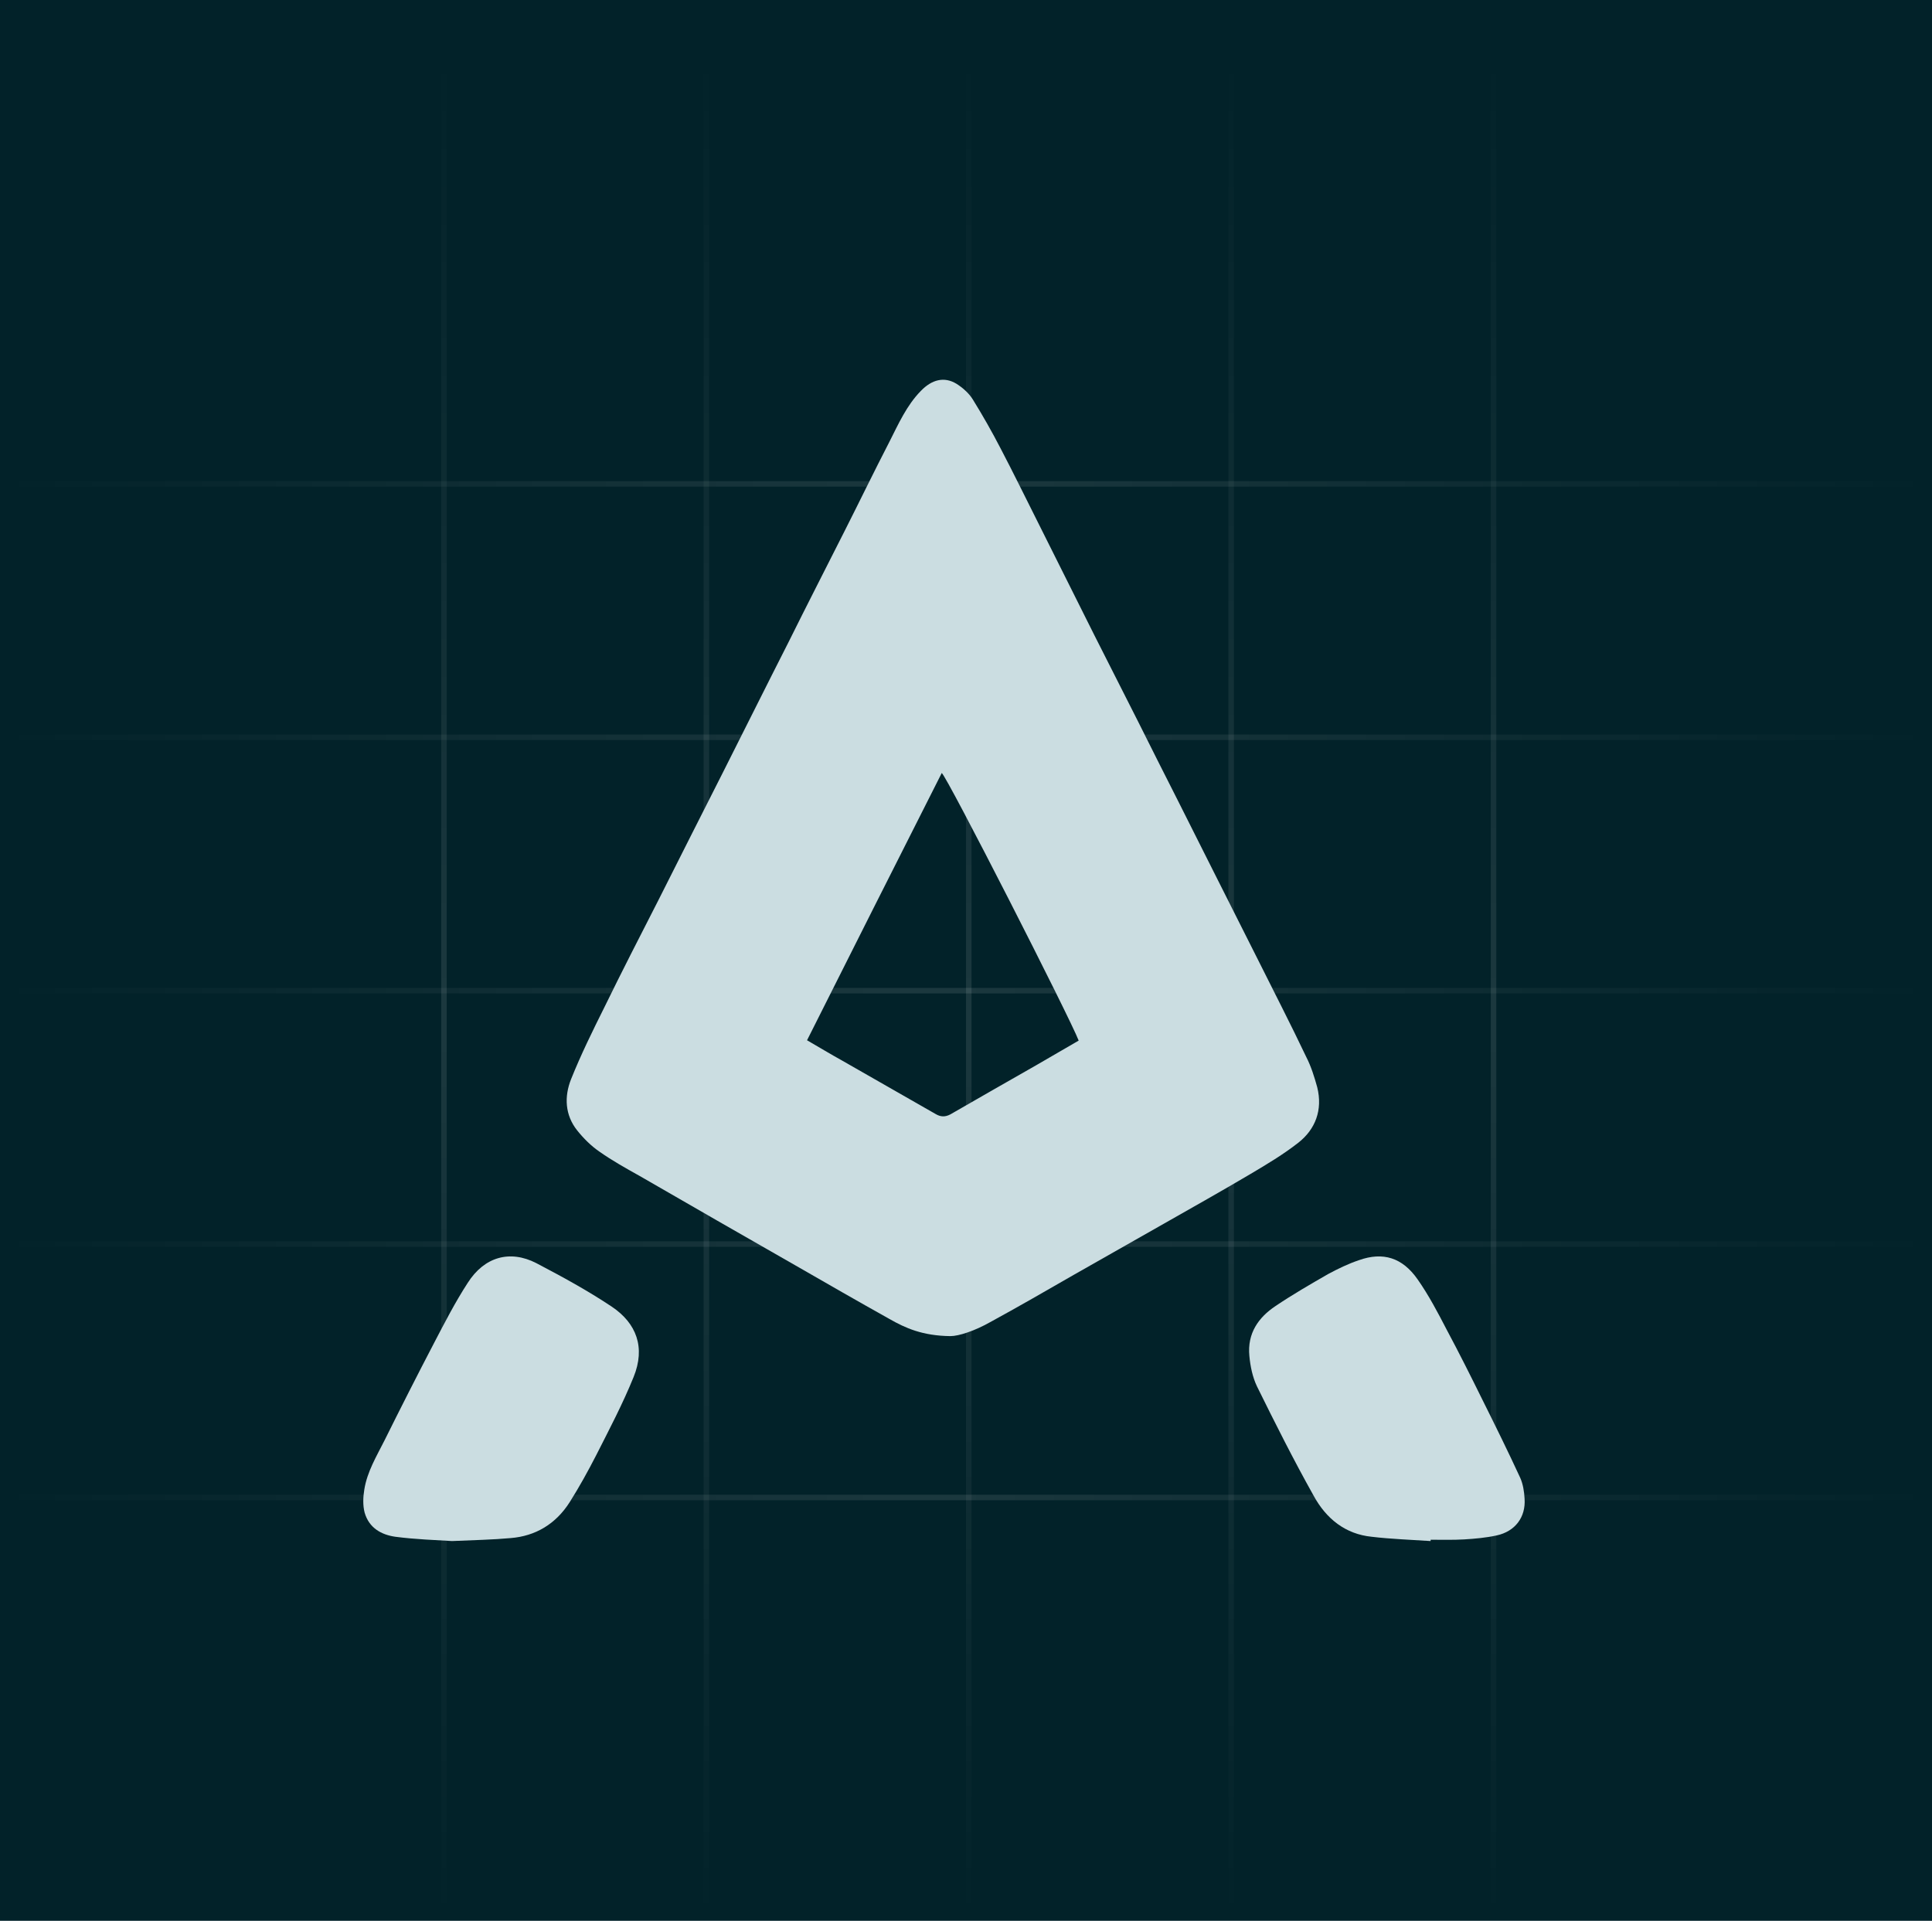
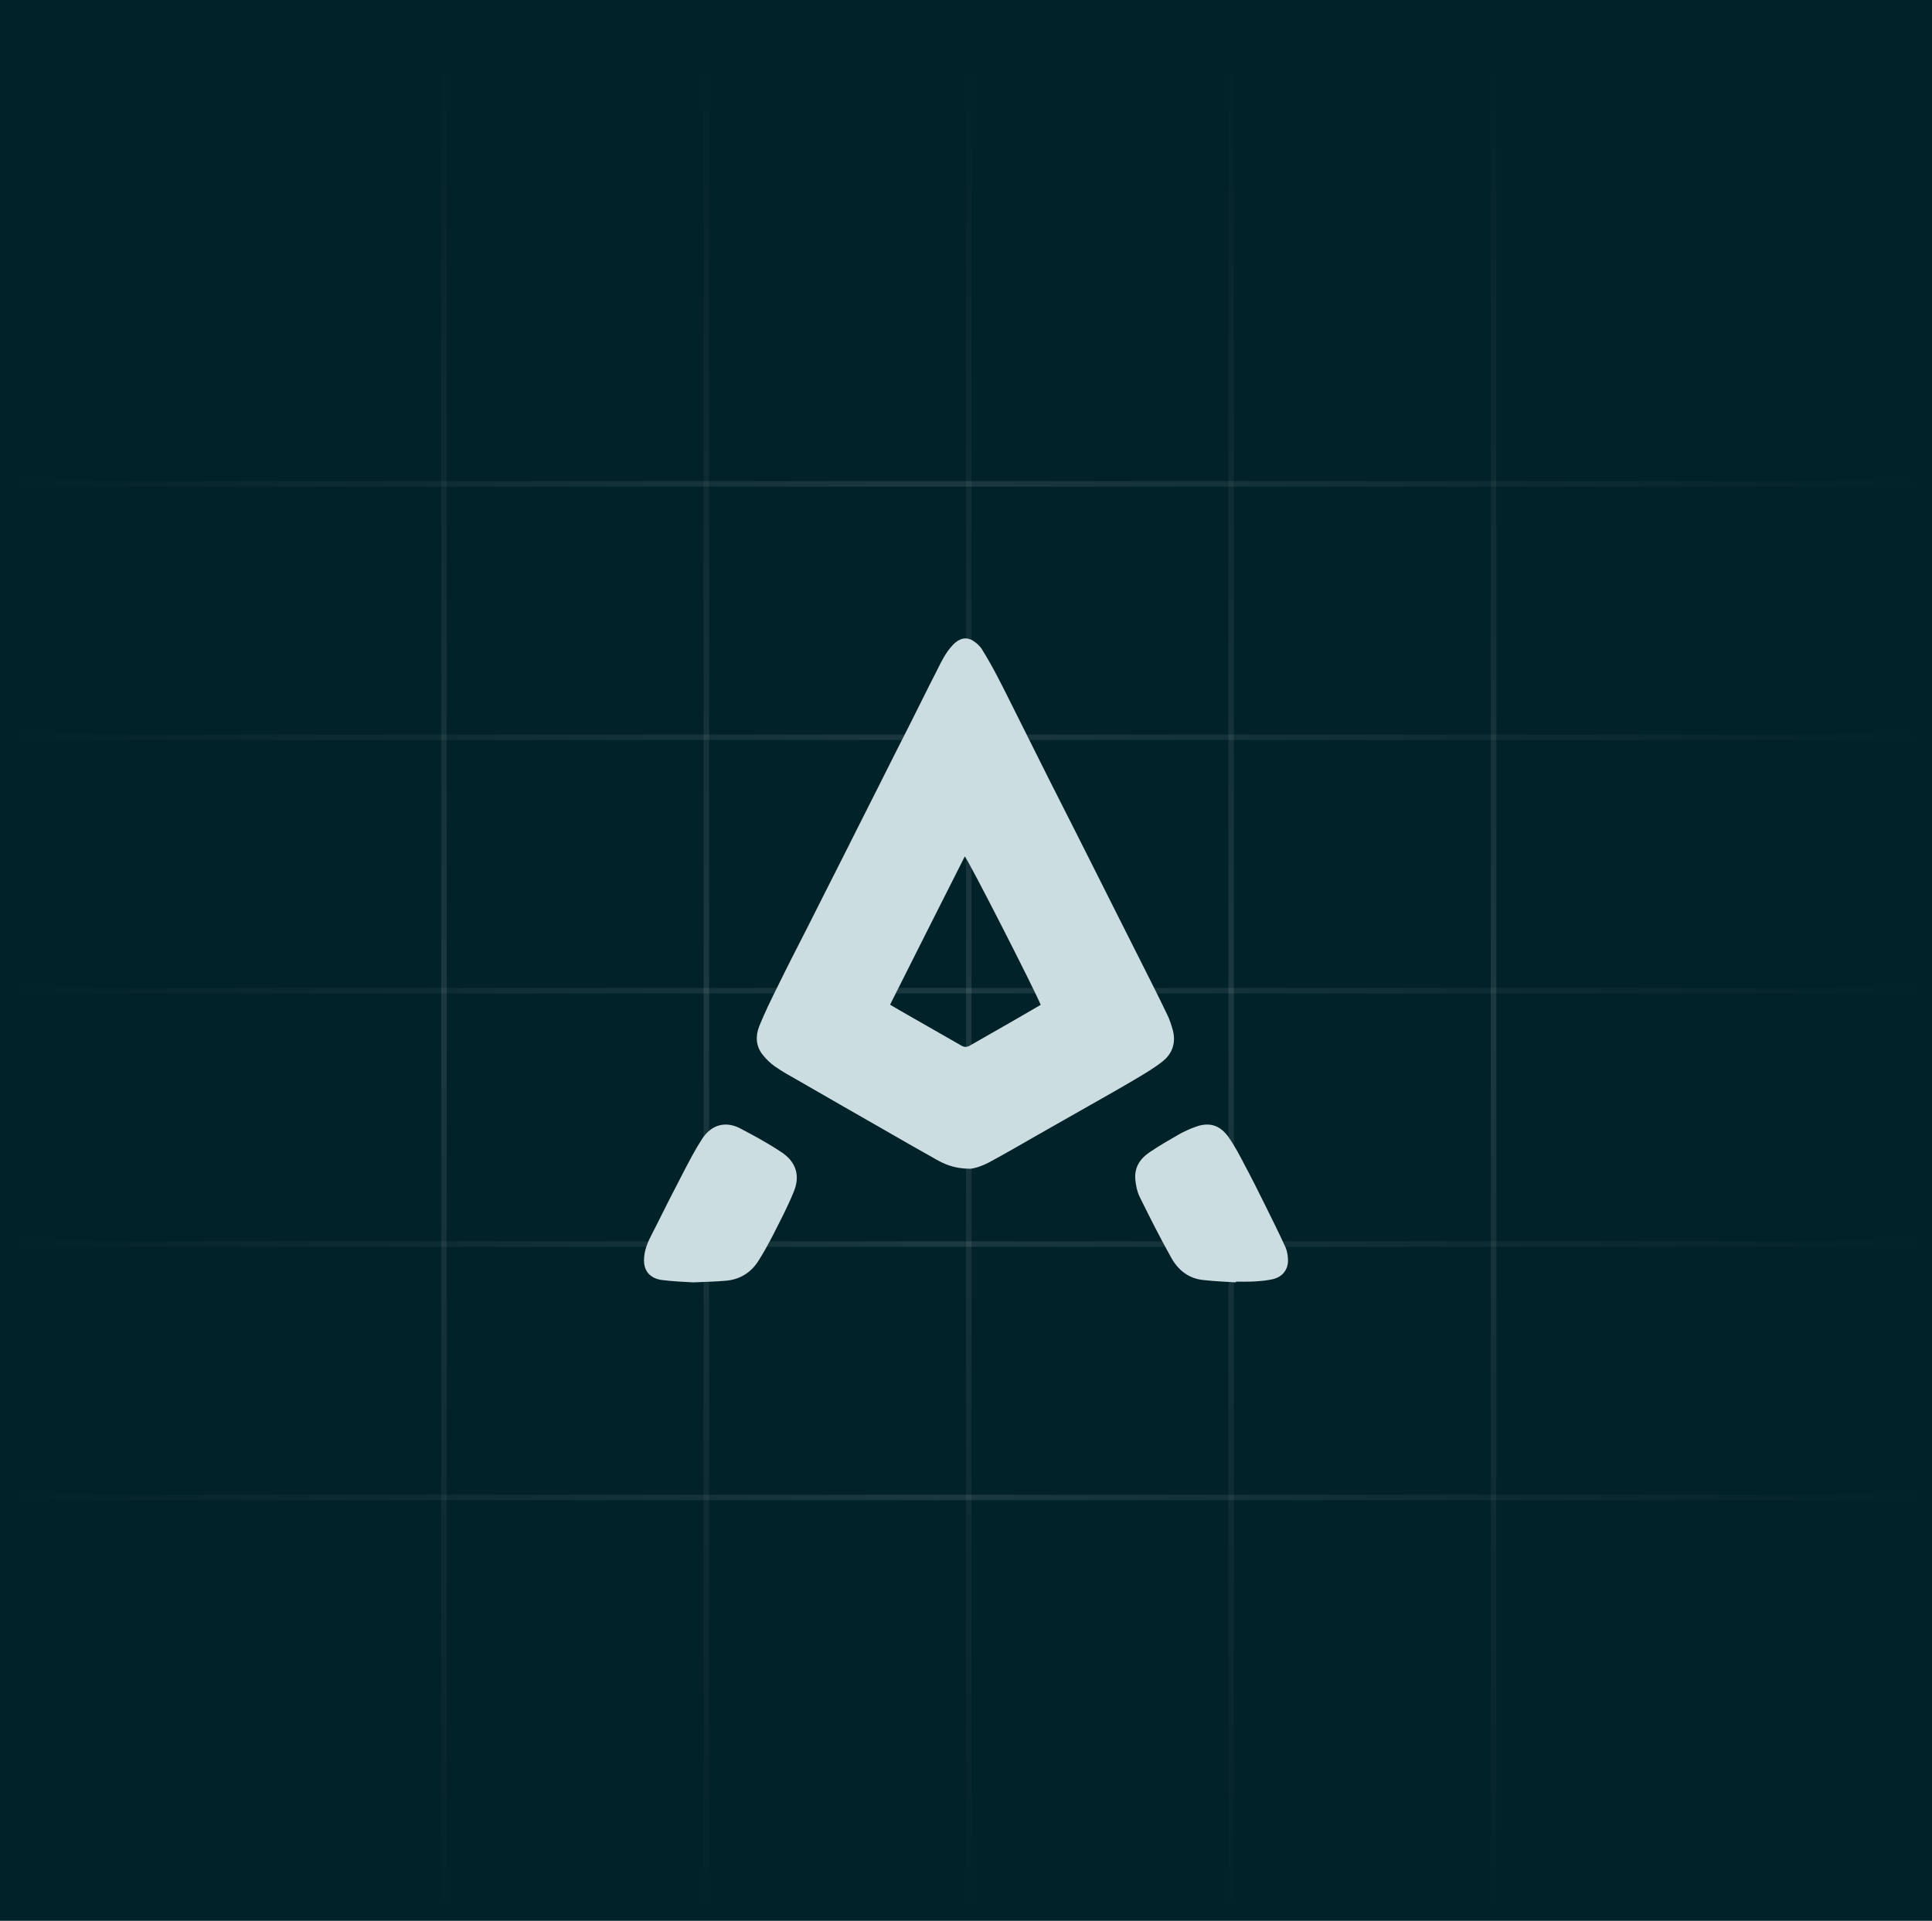
<svg xmlns="http://www.w3.org/2000/svg" width="351" height="349" viewBox="0 0 351 349" fill="none">
  <rect width="351" height="349" fill="#022229" />
  <line x1="80.658" y1="10" x2="80.658" y2="349" stroke="url(#paint0_linear_65_20)" />
  <line x1="128.329" y1="10" x2="128.329" y2="349" stroke="url(#paint1_linear_65_20)" />
  <line x1="176" y1="10" x2="176" y2="349" stroke="url(#paint2_linear_65_20)" />
  <line x1="223.671" y1="10" x2="223.671" y2="349" stroke="url(#paint3_linear_65_20)" />
  <line x1="271.342" y1="10" x2="271.342" y2="349" stroke="url(#paint4_linear_65_20)" />
  <line x1="351" y1="87.918" x2="-4.4485e-08" y2="87.918" stroke="url(#paint5_linear_65_20)" />
  <line x1="351" y1="133.959" x2="-4.52587e-08" y2="133.959" stroke="url(#paint6_linear_65_20)" />
  <line x1="351" y1="180" x2="-4.52587e-08" y2="180" stroke="url(#paint7_linear_65_20)" />
  <line x1="351" y1="226.041" x2="-4.52587e-08" y2="226.041" stroke="url(#paint8_linear_65_20)" />
  <line x1="351" y1="272.083" x2="-4.52587e-08" y2="272.082" stroke="url(#paint9_linear_65_20)" />
-   <path fill-rule="evenodd" clip-rule="evenodd" d="M172.656 242.765C167.622 242.704 164.498 241.315 161.548 239.624C155.82 236.423 150.15 233.161 144.48 229.9C135.031 224.504 125.6 219.088 116.189 213.652C113.702 212.263 111.214 210.874 108.9 209.243C107.395 208.216 106.007 206.827 104.85 205.378C102.651 202.599 102.478 199.277 103.751 196.076C105.544 191.607 107.685 187.258 109.825 182.97C113.007 176.446 116.305 170.044 119.603 163.581C123.479 155.85 127.413 148.119 131.347 140.328C135.281 132.536 139.216 124.624 143.208 116.772C146.563 110.008 150.035 103.243 153.448 96.478C156.167 91.103 158.828 85.606 161.605 80.231C163.225 77.03 164.73 73.647 167.275 71.05C169.3 68.936 171.557 68.393 173.755 69.721C174.912 70.446 176.069 71.473 176.763 72.621C178.557 75.52 180.235 78.479 181.797 81.499C184.111 85.908 186.31 90.438 188.566 94.908C191.979 101.733 195.393 108.558 198.806 115.383C201.468 120.698 204.187 125.953 206.848 131.268C209.201 135.979 211.573 140.69 213.964 145.401C216.394 150.294 218.882 155.126 221.312 160.018C223.684 164.669 225.998 169.38 228.37 174.031C231.379 180.07 234.445 185.99 237.338 192.09C238.205 193.781 238.784 195.653 239.305 197.526C240.346 201.693 238.958 205.196 235.891 207.612C233.114 209.787 230.164 211.538 227.213 213.29C222.006 216.37 216.741 219.33 211.534 222.289C206.038 225.43 200.542 228.51 195.046 231.651C190.012 234.55 184.979 237.45 179.888 240.228C177.111 241.798 174.218 242.765 172.656 242.765ZM146.621 189.009C148.82 190.278 150.902 191.546 152.985 192.694C158.655 195.955 164.325 199.157 169.994 202.418C170.92 202.962 171.73 202.962 172.656 202.478C177.805 199.519 182.954 196.559 188.161 193.6C190.745 192.11 193.349 190.6 195.971 189.07C194.409 184.963 171.962 140.932 171.094 140.449C162.936 156.575 154.779 172.762 146.621 189.009Z" fill="#CBDDE1" />
-   <path d="M259.912 280C256.336 279.76 252.703 279.64 249.185 279.219C244.456 278.739 240.938 275.977 238.632 271.715C234.998 265.231 231.654 258.567 228.366 251.903C227.559 250.222 227.155 248.241 226.982 246.38C226.579 242.238 228.655 239.356 231.711 237.315C234.825 235.214 238.055 233.352 241.284 231.491C243.072 230.531 244.918 229.63 246.878 228.97C251.261 227.409 254.779 228.49 257.547 232.452C259.566 235.334 261.238 238.515 262.853 241.637C265.102 245.84 267.236 250.102 269.369 254.425C271.676 259.048 273.983 263.73 276.174 268.473C276.693 269.614 276.924 271.055 276.982 272.315C277.212 275.677 275.252 278.259 271.907 278.979C270.004 279.399 267.985 279.58 266.025 279.7C264.006 279.82 261.93 279.76 259.912 279.76C259.912 279.84 259.912 279.92 259.912 280Z" fill="#CBDDE1" />
-   <path d="M82.127 280C79.229 279.82 75.462 279.7 71.81 279.219C69.318 278.859 67.058 277.658 66.246 274.836C65.899 273.515 65.957 272.013 66.188 270.632C66.71 267.39 68.391 264.627 69.84 261.745C72.796 255.8 75.809 249.855 78.881 243.97C80.794 240.307 82.706 236.584 84.966 233.102C87.98 228.358 92.617 227.037 97.427 229.499C102.122 231.961 106.758 234.483 111.163 237.425C115.626 240.428 117.307 244.811 115.104 250.216C113.134 255.079 110.699 259.703 108.323 264.387C106.816 267.329 105.251 270.152 103.513 272.914C100.963 276.937 97.253 279.099 92.791 279.459C89.487 279.76 86.242 279.82 82.127 280Z" fill="#CBDDE1" />
+   <path fill-rule="evenodd" clip-rule="evenodd" d="M176.141 212.353C173.35 212.319 171.618 211.549 169.981 210.611C166.805 208.836 163.661 207.028 160.518 205.219C155.278 202.227 150.049 199.224 144.83 196.21C143.451 195.44 142.071 194.669 140.788 193.765C139.954 193.196 139.184 192.426 138.542 191.622C137.323 190.081 137.227 188.239 137.933 186.464C138.927 183.986 140.114 181.574 141.301 179.196C143.066 175.579 144.894 172.029 146.723 168.446C148.872 164.159 151.054 159.872 153.235 155.551C155.417 151.231 157.598 146.844 159.812 142.49C161.672 138.739 163.597 134.988 165.49 131.237C166.998 128.256 168.474 125.208 170.013 122.228C170.912 120.452 171.746 118.577 173.157 117.137C174.28 115.965 175.531 115.663 176.75 116.4C177.392 116.802 178.034 117.371 178.419 118.008C179.413 119.615 180.343 121.256 181.21 122.931C182.493 125.376 183.712 127.888 184.963 130.366C186.856 134.15 188.749 137.935 190.641 141.72C192.117 144.667 193.625 147.581 195.101 150.528C196.405 153.14 197.721 155.752 199.047 158.365C200.394 161.078 201.773 163.757 203.121 166.47C204.436 169.049 205.719 171.661 207.035 174.24C208.703 177.589 210.403 180.871 212.007 184.254C212.488 185.191 212.809 186.23 213.098 187.268C213.675 189.579 212.905 191.521 211.205 192.861C209.665 194.067 208.029 195.038 206.393 196.009C203.506 197.717 200.586 199.358 197.699 200.999C194.651 202.741 191.604 204.449 188.556 206.19C185.765 207.798 182.974 209.406 180.151 210.946C178.611 211.817 177.007 212.353 176.141 212.353ZM161.705 182.546C162.924 183.249 164.079 183.952 165.233 184.589C168.377 186.397 171.521 188.172 174.665 189.981C175.178 190.282 175.628 190.282 176.141 190.014C178.996 188.373 181.851 186.732 184.739 185.091C186.171 184.265 187.615 183.427 189.069 182.579C188.203 180.302 175.756 155.886 175.275 155.618C170.751 164.561 166.228 173.536 161.705 182.546Z" fill="#CBDDE1" />
+   <path d="M224.524 233C222.542 232.867 220.527 232.8 218.577 232.567C215.954 232.301 214.004 230.77 212.725 228.406C210.71 224.811 208.855 221.116 207.033 217.42C206.585 216.488 206.361 215.39 206.265 214.358C206.041 212.061 207.192 210.463 208.887 209.331C210.614 208.166 212.405 207.134 214.196 206.102C215.187 205.569 216.21 205.07 217.297 204.704C219.728 203.838 221.678 204.437 223.213 206.635C224.333 208.232 225.26 209.997 226.155 211.728C227.402 214.058 228.586 216.422 229.769 218.819C231.048 221.382 232.327 223.978 233.542 226.608C233.83 227.241 233.958 228.04 233.99 228.739C234.118 230.603 233.031 232.035 231.176 232.434C230.121 232.667 229.001 232.767 227.914 232.833C226.795 232.9 225.644 232.867 224.524 232.867C224.524 232.911 224.524 232.956 224.524 233Z" fill="#CBDDE1" />
+   <path d="M125.942 233C124.335 232.9 122.246 232.833 120.222 232.567C118.84 232.367 117.587 231.701 117.137 230.136C116.944 229.404 116.976 228.571 117.104 227.806C117.394 226.007 118.326 224.476 119.129 222.878C120.768 219.581 122.439 216.285 124.143 213.022C125.203 210.99 126.264 208.926 127.517 206.995C129.188 204.364 131.759 203.632 134.426 204.997C137.03 206.362 139.601 207.761 142.043 209.392C144.518 211.057 145.45 213.488 144.228 216.484C143.136 219.182 141.786 221.745 140.468 224.343C139.633 225.974 138.765 227.539 137.801 229.071C136.387 231.302 134.33 232.5 131.856 232.7C130.024 232.867 128.224 232.9 125.942 233Z" fill="#CBDDE1" />
  <defs>
    <linearGradient id="paint0_linear_65_20" x1="79.658" y1="10" x2="79.658" y2="349" gradientUnits="userSpaceOnUse">
      <stop stop-color="white" stop-opacity="0" />
      <stop offset="0.515" stop-color="white" stop-opacity="0.1" />
      <stop offset="1" stop-color="white" stop-opacity="0" />
    </linearGradient>
    <linearGradient id="paint1_linear_65_20" x1="127.329" y1="10" x2="127.329" y2="349" gradientUnits="userSpaceOnUse">
      <stop stop-color="white" stop-opacity="0" />
      <stop offset="0.515" stop-color="white" stop-opacity="0.1" />
      <stop offset="1" stop-color="white" stop-opacity="0" />
    </linearGradient>
    <linearGradient id="paint2_linear_65_20" x1="175" y1="10" x2="175" y2="349" gradientUnits="userSpaceOnUse">
      <stop stop-color="white" stop-opacity="0" />
      <stop offset="0.515" stop-color="white" stop-opacity="0.1" />
      <stop offset="1" stop-color="white" stop-opacity="0" />
    </linearGradient>
    <linearGradient id="paint3_linear_65_20" x1="222.671" y1="10" x2="222.671" y2="349" gradientUnits="userSpaceOnUse">
      <stop stop-color="white" stop-opacity="0" />
      <stop offset="0.515" stop-color="white" stop-opacity="0.1" />
      <stop offset="1" stop-color="white" stop-opacity="0" />
    </linearGradient>
    <linearGradient id="paint4_linear_65_20" x1="270.342" y1="10" x2="270.342" y2="349" gradientUnits="userSpaceOnUse">
      <stop stop-color="white" stop-opacity="0" />
      <stop offset="0.515" stop-color="white" stop-opacity="0.1" />
      <stop offset="1" stop-color="white" stop-opacity="0" />
    </linearGradient>
    <linearGradient id="paint5_linear_65_20" x1="351" y1="86.918" x2="4.44851e-08" y2="86.918" gradientUnits="userSpaceOnUse">
      <stop stop-color="white" stop-opacity="0" />
      <stop offset="0.515" stop-color="white" stop-opacity="0.1" />
      <stop offset="1" stop-color="white" stop-opacity="0" />
    </linearGradient>
    <linearGradient id="paint6_linear_65_20" x1="351" y1="132.959" x2="4.52589e-08" y2="132.959" gradientUnits="userSpaceOnUse">
      <stop stop-color="white" stop-opacity="0" />
      <stop offset="0.515" stop-color="white" stop-opacity="0.1" />
      <stop offset="1" stop-color="white" stop-opacity="0" />
    </linearGradient>
    <linearGradient id="paint7_linear_65_20" x1="351" y1="179" x2="4.52589e-08" y2="179" gradientUnits="userSpaceOnUse">
      <stop stop-color="white" stop-opacity="0" />
      <stop offset="0.515" stop-color="white" stop-opacity="0.1" />
      <stop offset="1" stop-color="white" stop-opacity="0" />
    </linearGradient>
    <linearGradient id="paint8_linear_65_20" x1="351" y1="225.041" x2="4.52589e-08" y2="225.041" gradientUnits="userSpaceOnUse">
      <stop stop-color="white" stop-opacity="0" />
      <stop offset="0.515" stop-color="white" stop-opacity="0.1" />
      <stop offset="1" stop-color="white" stop-opacity="0" />
    </linearGradient>
    <linearGradient id="paint9_linear_65_20" x1="351" y1="271.083" x2="4.52589e-08" y2="271.082" gradientUnits="userSpaceOnUse">
      <stop stop-color="white" stop-opacity="0" />
      <stop offset="0.515" stop-color="white" stop-opacity="0.1" />
      <stop offset="1" stop-color="white" stop-opacity="0" />
    </linearGradient>
  </defs>
</svg>
